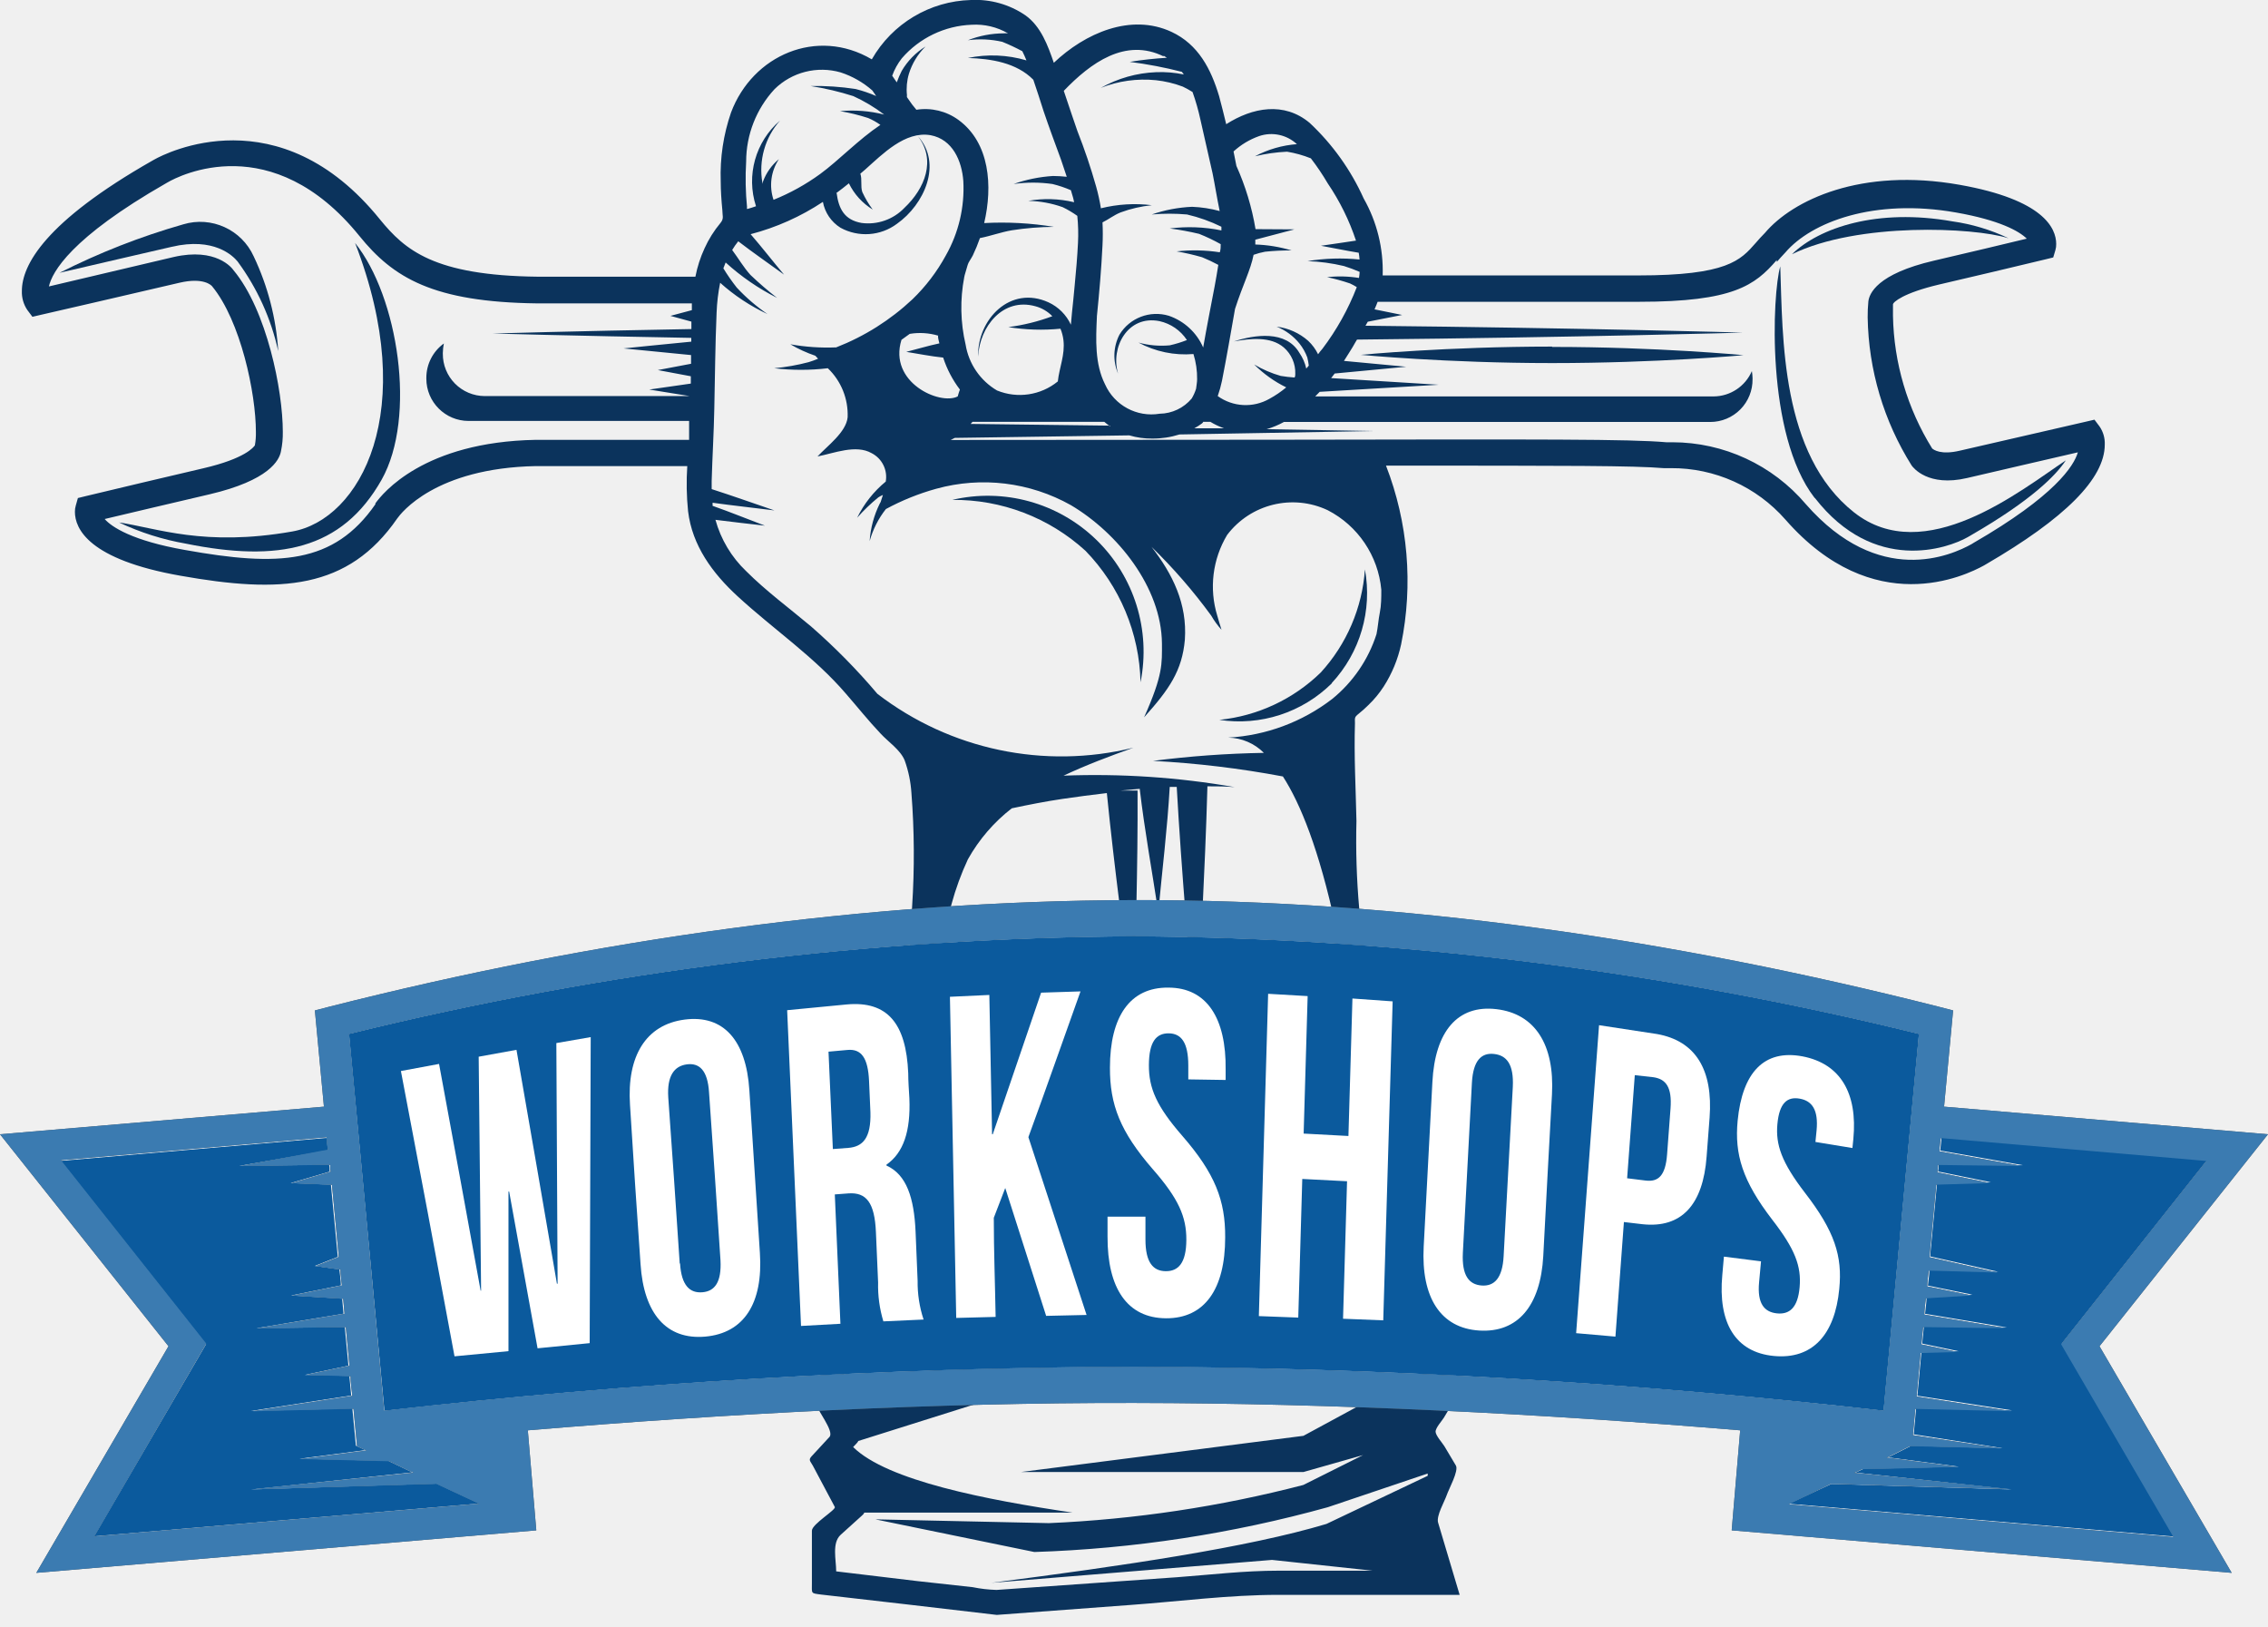
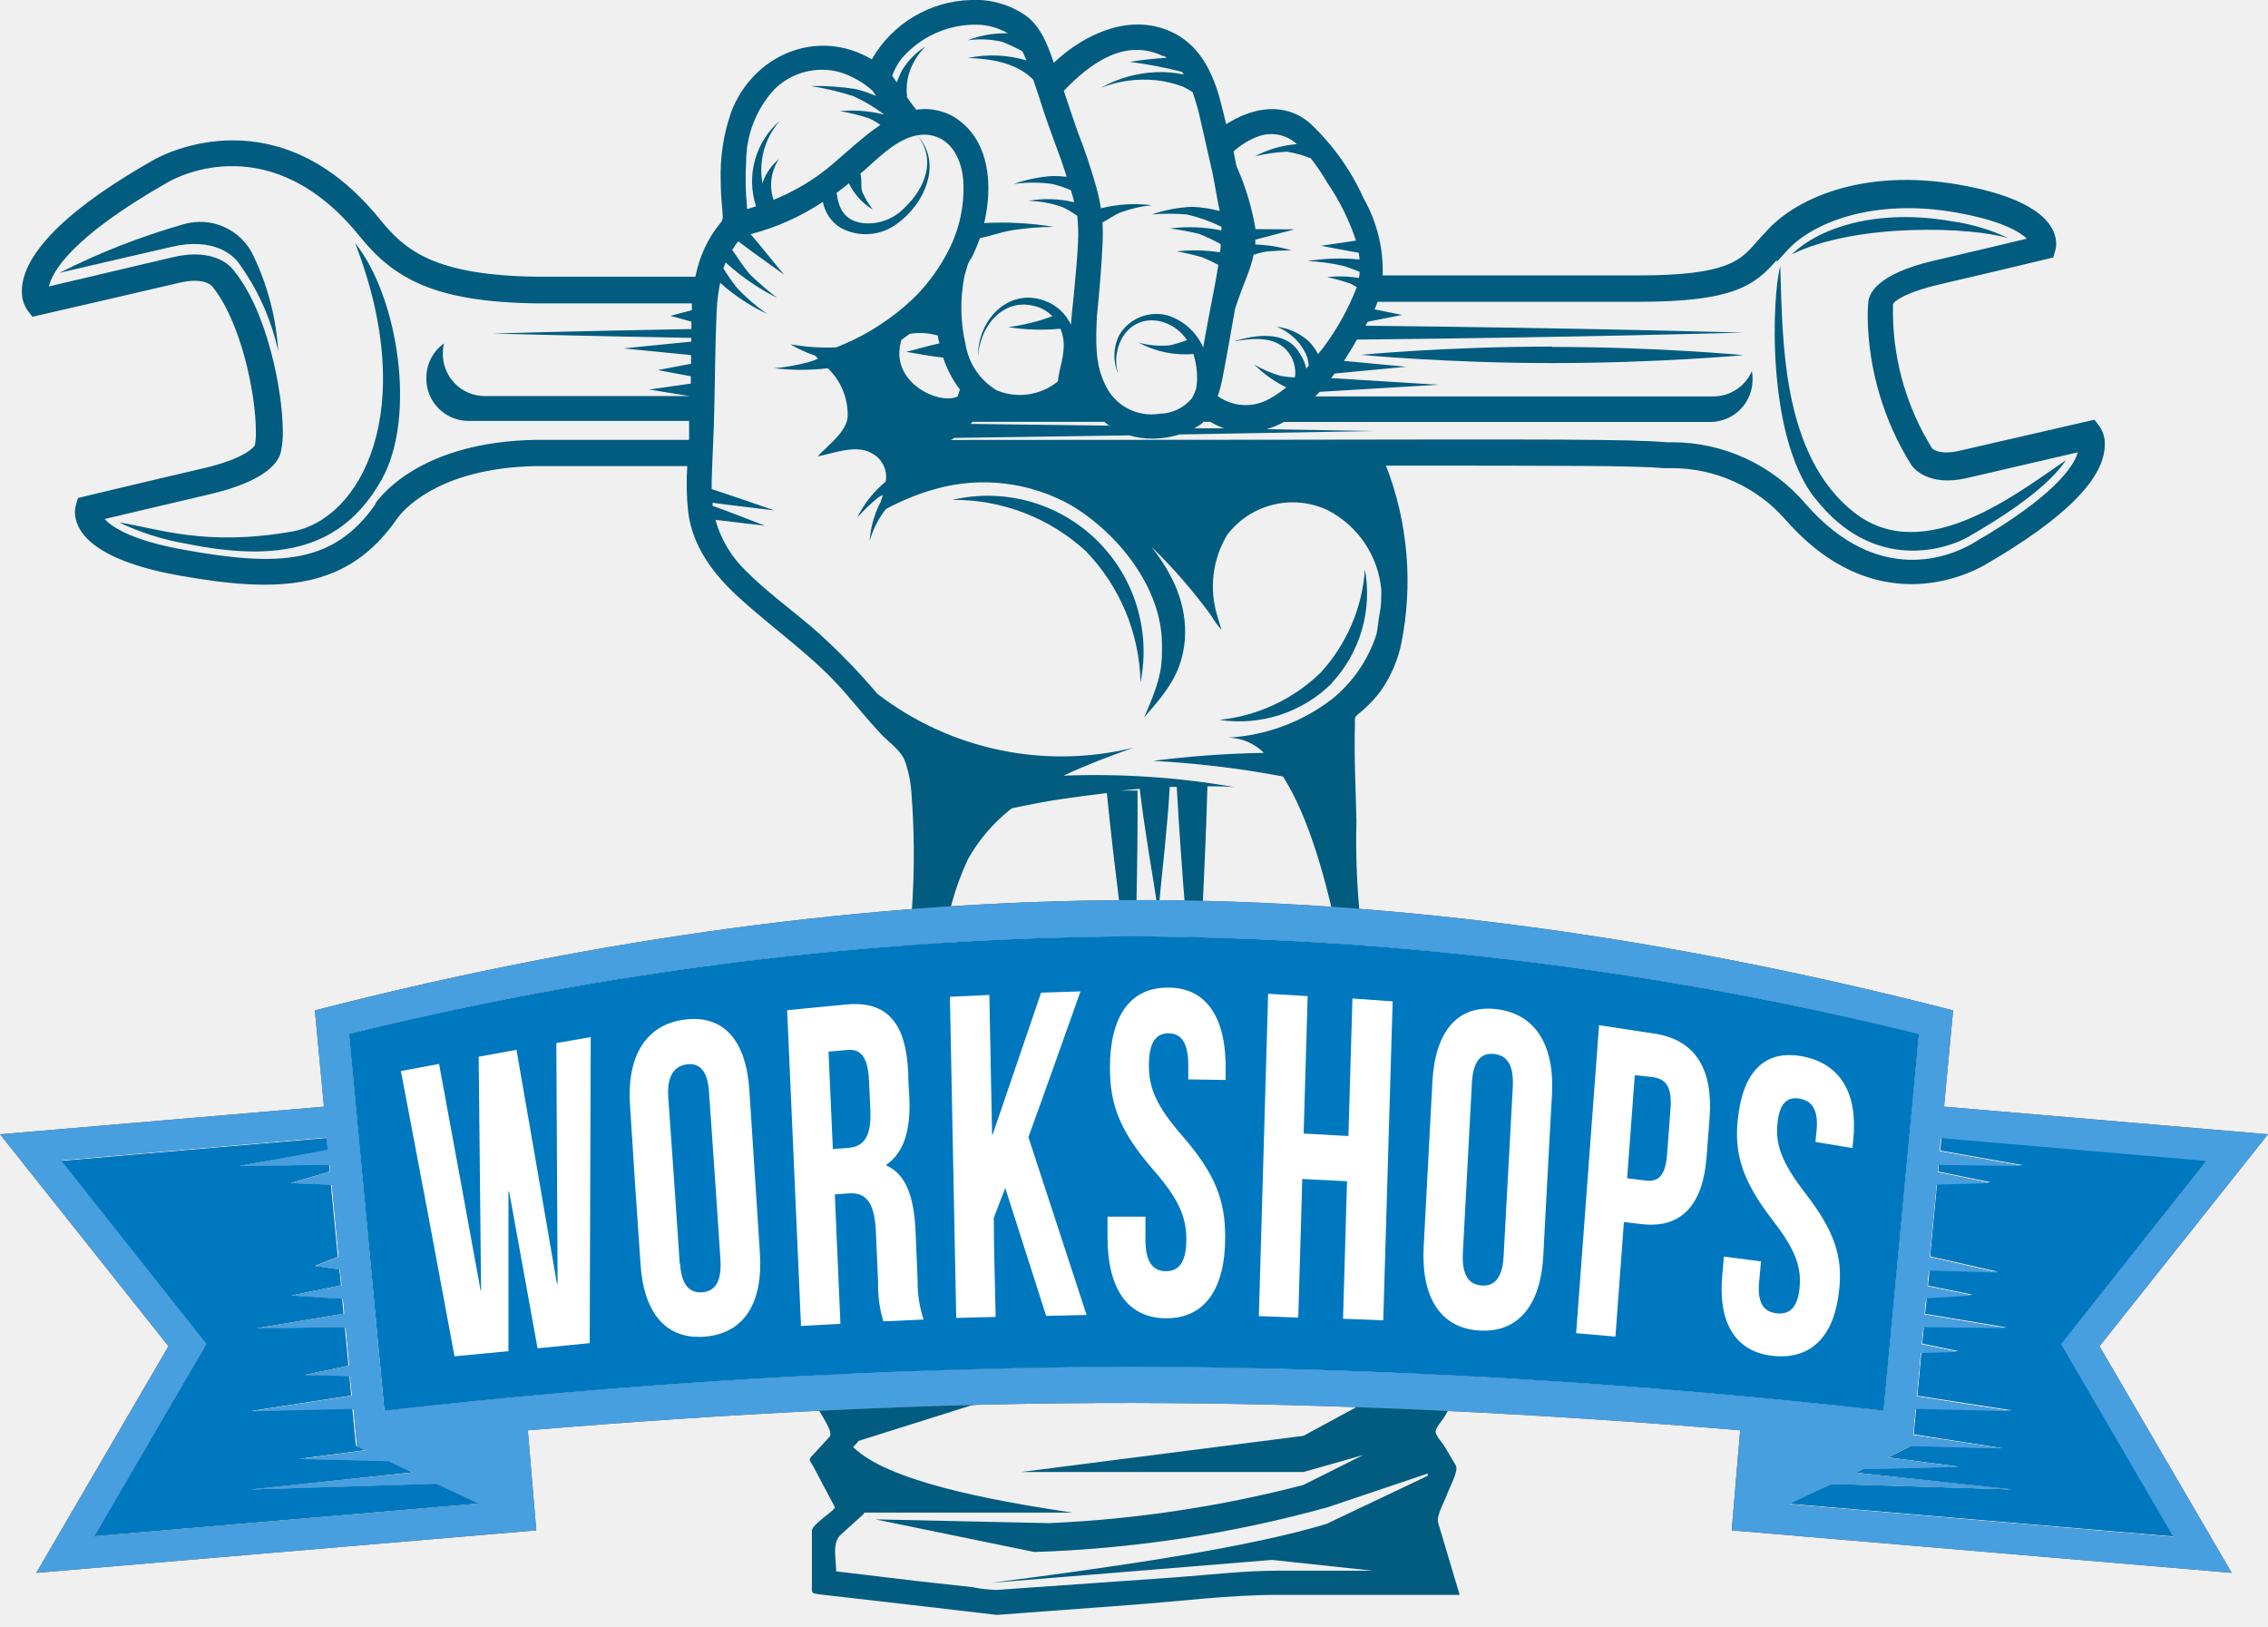
<svg xmlns="http://www.w3.org/2000/svg" id="workshops_logo" data-name="Workshops Logo" width="198" height="142" viewBox="0 0 198 142">
  <defs>
-     <style> .w-cls-1 { fill: none; } .w-cls-2 { fill: #0b335c; fill-rule: evenodd; } .w-cls-3 { fill: #fff; } .w-cls-4 { fill: #575756; } .w-cls-5 { fill: #0b5a9d; } .w-cls-6 { fill: #3b7bb1; } </style>
+     <style> .w-cls-1 { fill: none; } .w-cls-2 { fill: #025c7f; fill-rule: evenodd; } .w-cls-3 { fill: #fff; } .w-cls-4 { fill: #575756; } .w-cls-5 { fill: #0078bf; } .w-cls-6 { fill: #489fdf; } </style>
  </defs>
  <path class="w-cls-1" d="M0,0H198V142H0Z" />
  <g>
    <path class="w-cls-2" d="M76.11,5.18C71.33,2.36,65.7,4.81,63.82,9.82a16.62,16.62,0,0,0-.9,6c0,.83.06,1.66.14,2.49,0,.51.17.76-.17,1.16a9.68,9.68,0,0,0-1.38,2.2,10.72,10.72,0,0,0-.8,2.48c-7.18,0-12.14,0-13.77,0-9.06-.1-11.59-2.33-13.77-5-8.8-10.89-18.74-5.76-19.67-5.24l-.18.1C3.89,19.37,1.91,23.16,1.91,25.39a2.79,2.79,0,0,0,.47,1.66l.45.6.73-.17s9.06-2.08,12.1-2.8c2.13-.5,2.81.24,2.86.31C21,28,22.34,34.3,22.34,37.7a5.76,5.76,0,0,1-.09,1.17v0c-.1.15-.83,1.15-4.49,2-5.37,1.26-5.37,1.26-10.31,2.44l-.65.16-.18.64a1.79,1.79,0,0,0-.08.56c0,1.48,1.2,4.17,9.21,5.58,8.73,1.55,14.63,1.23,18.93-5,.32-.45,3.31-4.4,12.11-4.57H60a23.55,23.55,0,0,0,.07,3.94c.36,3,2.13,5.41,4.33,7.43,3.13,2.88,6.69,5.27,9.47,8.52l-.64-.75.64.75h0c1,1.15,1.94,2.33,3,3.45.67.73,1.74,1.43,2.11,2.35a10.33,10.33,0,0,1,.59,2.86,69.18,69.18,0,0,1,.06,9.87c-.39,8.56-1.29,17.09-2.27,25.6-.47,4.09-1,8.18-1.47,12.27l-3.4-.27c-.58-.05-.52,1.45-.61,1.91-.15.87-.31,1.74-.47,2.61a4.51,4.51,0,0,0-.21,1.19c.08.63,1.65,2.48,1.22,3l-1.58,1.71c-.29.32-.08.43.12.8l1.92,3.61c.13.25-2,1.49-2,2.07v4.57c0,.94-.11.88.77,1,5.13.59,10.25,1.17,15.37,1.78l11.69-.87c4.27-.31,8.59-.88,12.87-.88h15.85l-1.88-6.3c-.18-.59.56-1.84.75-2.4s1.07-2.13.8-2.59l-1-1.68c-.18-.29-.74-.91-.77-1.25s.58-1,.72-1.24c.31-.52.61-1,.91-1.57s.12-1.77.12-2.47v-3.11l-4.67.19c-1.17-10.75-2-21.54-3.13-32.29-.17-1.75-.39-3.49-.62-5.22a66.65,66.65,0,0,1-.24-7.61c-.06-2.84-.22-5.69-.13-8.53,0-.47-.07-.52.32-.83a10.24,10.24,0,0,0,.85-.76,9,9,0,0,0,1.34-1.62,11.2,11.2,0,0,0,1.52-3.68A27.78,27.78,0,0,0,121,40.64c16.08,0,21.62,0,24.24.22l.63,0a13.19,13.19,0,0,1,10,4.49c7.7,8.79,15.71,4.9,17.34,4l.17-.1c6.88-4,10.37-7.47,10.37-10.45a2.6,2.6,0,0,0-.45-1.57l-.45-.6-.73.17-11,2.53c-1.67.4-2.31-.07-2.44-.19a22.69,22.69,0,0,1-3.42-11.57c0-.47,0-.8,0-1s.91-1,4-1.73c4.87-1.14,4.87-1.14,9.34-2.21l.65-.16.19-.64a1.75,1.75,0,0,0,.07-.53h0c0-1.38-1.09-3.87-8.43-5.17-8.62-1.53-14.58,1.34-17,4.2-.29.29-.55.58-.8.87-1.33,1.52-2.48,2.84-10.27,2.84h-22.3a12.78,12.78,0,0,0-1.66-6.72,20.61,20.61,0,0,0-4.71-6.59c-2.24-1.88-5-1.35-7.29.11-.2-.82-.4-1.64-.62-2.45h0c-.7-2.34-1.8-4.51-4.16-5.61C98.71,1.13,94.72,2.9,92,5.48,91.49,4,90.88,2.3,89.51,1.33A7.73,7.73,0,0,0,84.77,0a10.28,10.28,0,0,0-8.66,5.18m48.76,114.14-11.08,6-24.67,3.16h24.67L119,127l-5.22,2.61a106.58,106.58,0,0,1-22.21,3.33l-15.15-.33,13.88,2.85a109.1,109.1,0,0,0,25.62-3.91l8.72-2.94a1.42,1.42,0,0,1,0,.2l-8.84,4.2c-6.83,2.05-17.63,3.64-29.26,5.14l24.51-2,8.78.94h-8.21c-3,0-5.9.35-8.84.57L87,138.77a12.16,12.16,0,0,1-2.08-.24L80.1,138,73,137.15c0-1-.39-2.48.39-3.19l1.86-1.68a.69.69,0,0,0,.21-.26H93.63c-7.5-1.11-16.17-2.78-19.15-5.72h0c.24-.27.4-.39.45-.53l14.19-4.47-9.72.6-6-.12c.09-.62.33-2.75.63-2.72l7.83.63,8.15.66a42.68,42.68,0,0,0,5.41-.25c9.79-.5,19.58-.89,29.37-1.27,0,.15,0,.32,0,.49M65.22,18.11a25.07,25.07,0,0,1-.08-4,9.32,9.32,0,0,1,2.48-6.33,5.9,5.9,0,0,1,5.77-1.46A7.87,7.87,0,0,1,76.16,7.9l.33.48a11.42,11.42,0,0,0-1.79-.61,22.4,22.4,0,0,0-3.92-.26,24.84,24.84,0,0,1,3.72.88A14.12,14.12,0,0,1,77.19,10a11.37,11.37,0,0,0-3.85-.3,17.17,17.17,0,0,1,2.45.6,5.63,5.63,0,0,1,1.07.6c-1.9,1.27-3.66,3.12-5.25,4.28a18.92,18.92,0,0,1-4.08,2.26A4.07,4.07,0,0,1,68,13.89a4.59,4.59,0,0,0-1.38,1.93,2.1,2.1,0,0,0-.06.24.93.93,0,0,1,0-.1,6.5,6.5,0,0,1,1.54-5.44A7,7,0,0,0,66,18c-.24.08-.48.17-.72.23l-.07,0a.68.68,0,0,1,0-.14M32.78,44c-3.64,5.25-8.46,5.47-16.64,4-4.56-.8-6.4-2-7-2.7,3.85-.92,4.25-1,9.17-2.16,5.15-1.21,6.08-2.95,6.22-3.76a7.58,7.58,0,0,0,.16-1.7c0-3.6-1.39-10.59-4.3-14.09-.14-.21-1.53-2-5.22-1.16L4.27,25c.28-1.25,1.9-4.24,10.22-9l.14-.08c1-.59,9.12-4.75,16.75,4.68,2.95,3.65,6.43,5.77,15.53,5.88,1.62,0,6.47,0,13.49,0l0,.59-1.87.5,1.83.5c0,.22,0,.44,0,.65-10.67.19-17.37.39-17.37.39s6.69.19,17.36.38v.33c-1.81.17-5.91.59-5.91.59l5.89.58c0,.26,0,.51,0,.76l-2.9.55,2.88.54c0,.21,0,.43,0,.64L56.68,34l3.53.57v0H42.31a3.67,3.67,0,0,1-3.65-3.7v-.07a4.48,4.48,0,0,1,.09-.82,3.7,3.7,0,0,0-1.53,3v.07a3.69,3.69,0,0,0,3.69,3.69H60.16v.46c0,.4,0,.79,0,1.19H46.76c-9.76.18-13.36,4.66-14,5.56m44.57-1.92a9.45,9.45,0,0,0-2.5,3.16,15.56,15.56,0,0,1,1.85-1.78,2.52,2.52,0,0,1,.4-.21c-.06.2-.13.41-.2.62,0,0-.06.09-.08.14a8.75,8.75,0,0,0-.88,3.27,8,8,0,0,1,1.42-2.8,21,21,0,0,1,4.39-1.77,15.55,15.55,0,0,1,11.76,1.43c4.07,2.41,7.91,7.16,7.95,12.08,0,1.74.11,2.71-1.56,6.44,2.2-2.45,3.32-4.07,3.56-6.77.22-3.14-1.07-5.74-2.91-8.11a47,47,0,0,1,5.21,6,7.26,7.26,0,0,0,.9,1.24c-.14-.43-.25-.83-.37-1.23a8.73,8.73,0,0,1,.86-7.05,7.18,7.18,0,0,1,8.78-2.16,8.7,8.7,0,0,1,4.68,6.94c0,.68,0,1.36-.13,2s-.16,1.26-.29,1.88A12,12,0,0,1,116.31,61a16.39,16.39,0,0,1-9.09,3.38,4.51,4.51,0,0,1,3.12,1.33,87.69,87.69,0,0,0-9.68.7A85.79,85.79,0,0,1,112,67.77c1.51,2.34,3.15,6.32,4.62,13.14,1.37,10.71,2.1,21.53,3.17,32.28.12,1.22.25,2.44.38,3.66l-1.24.05c-1.08-8.69-2.39-17.37-3.59-26,.34,8.71.57,17.43,1,26.14-4.29.17-8.59.31-12.88.53L93.6,118a32,32,0,0,1-4.27.08l-3.82-.3c-.22-4.14-.63-8.27-.94-12.4-.5,4.06-1.1,8.13-1.52,12.2l-.94-.08q.7-16,1.39-32.09c0-.75.07-1.49.1-2.23l-3.87,32.32-.22,1.79L78,117.21c0-.11,0-.24,0-.42.11-.92.23-1.84.34-2.77q.63-5.08,1.21-10.18c.3-2.71.6-5.42.87-8.14Q81.4,89.37,82.33,83A24.32,24.32,0,0,1,84.5,75a14.72,14.72,0,0,1,3.83-4.45c1.47-.31,2.93-.6,4.42-.82,1.29-.19,2.58-.36,3.88-.51C97.28,75.79,98.2,82.4,99,89c.11-6.68.35-13.36.31-20L97.81,69l1.69-.15c.42,3.6,1.08,7.19,1.62,10.77.34-3.64.79-7.29,1-10.94l.61,0c.42,7.55,1.12,15.1,1.68,22.65.33-7.56.79-15.13,1-22.7.79,0,1.58,0,2.38.07a71.07,71.07,0,0,0-14.94-1c2-.94,4-1.69,6.1-2.44A26.36,26.36,0,0,1,76.6,60.56a54.66,54.66,0,0,0-5.8-5.89c-1.89-1.59-3.91-3.07-5.66-4.82a9.79,9.79,0,0,1-2.68-4.48c1.44.19,2.88.34,4.32.51-1.52-.57-3-1.18-4.57-1.73,0-.09,0-.18,0-.27,1.79.25,3.6.44,5.4.67-1.83-.62-3.64-1.27-5.48-1.86,0-.24,0-.47,0-.71.06-2.11.19-4.22.23-6.33.06-2.78.08-5.57.2-8.36a16.18,16.18,0,0,1,.31-2.61A16.8,16.8,0,0,0,67,27.41a16,16,0,0,1-2.68-2.31,17.41,17.41,0,0,1-1.17-1.68c.06-.17.13-.34.2-.51A20.21,20.21,0,0,0,67.84,26,30.47,30.47,0,0,1,65.52,24c-.61-.67-1.06-1.46-1.6-2.18a6.48,6.48,0,0,1,.53-.76c1.3,1,2.67,1.94,4,2.91-1-1.18-1.92-2.38-2.92-3.53a21,21,0,0,0,6.31-2.82,3.38,3.38,0,0,0,1.54,2.26,4.57,4.57,0,0,0,4.93-.35c2.38-1.68,4-5.25,1.81-7.66,1.64,2.09.62,4.59-1.16,6.27a4.38,4.38,0,0,1-3.74,1.32c-1.51-.26-2-1.25-2.18-2.6H73c.37-.27.74-.56,1.11-.86a5.49,5.49,0,0,0,2.08,2.29,8.46,8.46,0,0,1-.91-1.53c-.17-.5,0-1.11-.17-1.6l.42-.36c1.51-1.34,3.48-3.38,5.71-3,1.93.36,2.73,2.25,2.86,4a11.86,11.86,0,0,1-1.53,6.5h0v0a15.84,15.84,0,0,1-2.91,3.82A20.69,20.69,0,0,1,73,30.32a18.43,18.43,0,0,1-4-.27,11.61,11.61,0,0,0,2.18,1l.24.26a8.22,8.22,0,0,1-.83.3,18.54,18.54,0,0,1-3,.53,19.81,19.81,0,0,0,4.68,0A5.62,5.62,0,0,1,74,36.42c-.13,1.31-1.79,2.51-2.63,3.42,1.44-.28,3.35-1.07,4.72-.29a2.33,2.33,0,0,1,1.23,2.52m4.57-12.75c0,.22.07.44.12.65-1,.21-1.93.5-2.89.74,1.06.17,2.14.39,3.22.5A9.43,9.43,0,0,0,83.8,34c-.07.18-.13.39-.19.6-1.55.8-6.07-1.22-4.91-4.94l.72-.52a5.57,5.57,0,0,1,2.5.16m15,7.85L84.74,37l.16-.18H96.41a6.12,6.12,0,0,0,.5.39m8.12-.39h.64a6.38,6.38,0,0,0,1.18.56l-2.58,0a5.67,5.67,0,0,0,.66-.42l.1-.1m50.09-14c.22-.25.44-.51.75-.83,2.26-2.64,7.74-4.75,14.91-3.48,3.79.67,5.49,1.62,6.16,2.28-3.29.79-3.74.9-8.1,1.92-5,1.16-5.66,2.9-5.73,3.57a13.17,13.17,0,0,0-.06,1.39,25.08,25.08,0,0,0,3.84,12.92c.14.19,1.43,1.89,4.85,1.09,2.07-.49,7.25-1.68,9.66-2.24-.34,1.18-2,3.8-9.1,7.9l-.16.1c-1.78,1-8.09,3.83-14.49-3.48A15.3,15.3,0,0,0,146,38.6l-.53,0c-3.19-.28-10.35-.26-34.09-.22L83,38.4l.35-.18L98.59,38a6.83,6.83,0,0,0,2,.28,7.72,7.72,0,0,0,2.38-.36l17-.3-9.39-.16a7.65,7.65,0,0,0,1.51-.63h37.22A3.69,3.69,0,0,0,153,33.09V33a4.07,4.07,0,0,0-.06-.61,3.66,3.66,0,0,1-3.34,2.21H114.82l.39-.4,10.39-.62L116.21,33c.11-.13.21-.26.31-.4l6.24-.59-5.43-.51h0c.09-.15.8-1.24,1-1.63l.14-.23c19.77-.2,33.69-.61,33.69-.61s-13.57-.4-32.95-.6c.06-.12.13-.23.2-.35l3-.59L120,27c.1-.21.18-.44.27-.66h22.84c8.22,0,10.1-1.44,12-3.64M113.24,12.58a9.31,9.31,0,0,0-3.68,1.06,14.77,14.77,0,0,1,2.8-.4,9.87,9.87,0,0,1,2.08.58A20.72,20.72,0,0,1,115.91,16,20.33,20.33,0,0,1,118.38,21c-1,.14-2,.31-3.06.45,1.1.2,2.2.43,3.3.61a5.93,5.93,0,0,1,.07.59,17.37,17.37,0,0,0-4.54.14,16.22,16.22,0,0,1,3.18.43,13.24,13.24,0,0,1,1.37.51,4.78,4.78,0,0,1-.06.53,10.28,10.28,0,0,0-2.78-.07,17.09,17.09,0,0,1,2,.55,5.54,5.54,0,0,1,.59.32,22.14,22.14,0,0,1-3,5.38,5.3,5.3,0,0,0-.38.48,4.05,4.05,0,0,0-.86-1.17,5.09,5.09,0,0,0-2.76-1.24,4.91,4.91,0,0,1,2,1.48,4.38,4.38,0,0,1,.68,1.21,5.68,5.68,0,0,1,.13.71l-.22.26a3.88,3.88,0,0,0-.6-1.37c-1.17-2-3.89-1.59-5.72-1,1.39-.25,3.2-.47,4.36.53a2.92,2.92,0,0,1,1,2.3c0,.11,0,.21-.06.32a12.1,12.1,0,0,1-1.21-.14,9.77,9.77,0,0,1-2.32-1,10.44,10.44,0,0,0,2.8,2,8.93,8.93,0,0,1-1.47,1,4.18,4.18,0,0,1-4.51-.24,10.51,10.51,0,0,0,.37-1.33c.41-2.08.77-4.18,1.14-6.28.7-2.16,1.36-3.39,1.62-4.72v0a6.53,6.53,0,0,1,1-.27,19.91,19.91,0,0,1,2.32-.11,12.28,12.28,0,0,0-3.17-.52c0-.14,0-.29,0-.42,1.14-.29,2.28-.61,3.42-.9L109.61,20a22.54,22.54,0,0,0-1.67-5.52c-.08-.42-.16-.84-.25-1.26a6.54,6.54,0,0,1,2.23-1.34,3.28,3.28,0,0,1,3.32.72M101.57,4.85a3,3,0,0,1,.3.19c-1.08.07-2.15.18-3.24.36a37.24,37.24,0,0,1,4.55.87h0a2,2,0,0,1,.17.23,9.82,9.82,0,0,0-2.42-.2A10.69,10.69,0,0,0,96.1,7.67,10.27,10.27,0,0,1,100.91,7a9.58,9.58,0,0,1,2.35.56,8.27,8.27,0,0,1,.85.47,19.47,19.47,0,0,1,.69,2.42c.36,1.56.7,3.12,1.06,4.68.1.53.21,1.07.3,1.61s.21,1.11.32,1.68a10.72,10.72,0,0,0-2.41-.37,12.4,12.4,0,0,0-3.52.67,17.59,17.59,0,0,1,3.08,0,14,14,0,0,1,3,1.07c0,.11,0,.21,0,.32a13.85,13.85,0,0,0-4.51-.17,25,25,0,0,1,2.56.47,15.6,15.6,0,0,1,1.89.9c0,.23,0,.47-.08.71a14.37,14.37,0,0,0-3.77-.08,21,21,0,0,1,2.22.51,14.17,14.17,0,0,1,1.42.67c-.1.62-.2,1.25-.32,1.87-.34,1.78-.69,3.55-1,5.34a5.07,5.07,0,0,0-3-2.77,3.77,3.77,0,0,0-4.31,1.65,4,4,0,0,0-.12,3.4c-.68-2.27.83-5.14,3.62-4.58a3.86,3.86,0,0,1,2.39,1.65,10,10,0,0,1-1.5.46,7.64,7.64,0,0,1-2.73-.24,8.6,8.6,0,0,0,4.8,1,7.06,7.06,0,0,1,.32,2.2c0,.26-.06.55-.09.83a4.08,4.08,0,0,1-.38.85,3.72,3.72,0,0,1-2.8,1.33,4.43,4.43,0,0,1-4.77-2.57c-.9-1.79-.8-3.92-.71-5.87v-.06c.21-2.06.39-4.14.49-6.2a19.58,19.58,0,0,0,0-2c.53-.26,1-.64,1.58-.87a11.06,11.06,0,0,1,2.73-.63,12.24,12.24,0,0,0-4.45.27,16.52,16.52,0,0,0-.42-1.91c-.46-1.63-1-3.23-1.63-4.83-.12-.31-.73-2.16-1.19-3.51,2.34-2.44,5.38-4.66,8.73-3M88,2.91s0,0,0,0a2.58,2.58,0,0,0-.4,0,8.67,8.67,0,0,0-3.1.6,8.41,8.41,0,0,1,3,.14,17.47,17.47,0,0,1,1.75.82c.13.26.25.53.36.8a10.48,10.48,0,0,0-5.11-.21c2,.06,4.25.41,5.71,1.9.31.91.61,1.83.9,2.75h0c.48,1.42,1,2.81,1.52,4.23.17.49.34,1,.5,1.49a11.73,11.73,0,0,0-1.2-.07,12.68,12.68,0,0,0-3.44.7,12,12,0,0,1,3.39,0,10.15,10.15,0,0,1,1.61.54c.07.23.14.45.2.68s.05.24.08.37a9.81,9.81,0,0,0-4-.12,9.62,9.62,0,0,1,3,.55,8.8,8.8,0,0,1,1.28.76,15.28,15.28,0,0,1,.06,2.36c-.06,1.24-.17,2.48-.29,3.72h0q-.06.61-.12,1.26-.12,1.08-.21,2.16a4,4,0,0,0-1.95-1.95c-3.35-1.53-6.23,1.5-6.15,4.73.14-2.61,2.16-5.18,5-4.39a3.19,3.19,0,0,1,1.48.87,17.41,17.41,0,0,1-3.84.95,17.81,17.81,0,0,0,4.55.14,3.75,3.75,0,0,1,.26,1c.15,1.28-.36,2.38-.49,3.6a5.25,5.25,0,0,1-5.31.79,5.71,5.71,0,0,1-2.74-4,14.09,14.09,0,0,1-.12-5.89c0-.1.25-.86.3-1.07s.31-.55.45-.83a14.86,14.86,0,0,0,.62-1.51c.93-.18,1.84-.52,2.78-.68a25.14,25.14,0,0,1,3.68-.3,28.34,28.34,0,0,0-6.09-.33c.76-3.23.49-7-2.24-9A4.93,4.93,0,0,0,80,9.58c-.11-.16-.29-.34-.38-.47l-.44-.63a.55.55,0,0,1,0-.17,4.73,4.73,0,0,1,.17-1.87A5.68,5.68,0,0,1,80.8,4.06a6.15,6.15,0,0,0-2.08,2.13,8.85,8.85,0,0,0-.43,1l-.4-.58a5.42,5.42,0,0,1,.84-1.52,8.48,8.48,0,0,1,6.1-2.93A5.65,5.65,0,0,1,88,2.91" />
    <path class="w-cls-2" d="M175.32,20.78a16.84,16.84,0,0,0-4.88-1.46c-6.55-1.16-11.62.55-14,2.87,5.78-2.82,15.9-2.34,18.85-1.41" />
    <path class="w-cls-2" d="M158.44,43.46c5.18,6.66,11.6,4.42,13.35,3.42l.31-.18c5.28-3.05,7.4-5.23,8.25-6.52-4,2.67-12.33,9.4-18.49,4.54-6.41-5.06-6.22-15.26-6.44-21.47-.69,2.35-1.29,14.68,3,20.21" />
    <path class="w-cls-2" d="M31,21.21c5.69,14.71.42,24.14-5.49,25.18-7.69,1.35-11.81-.3-15.12-.79a22.89,22.89,0,0,0,5.84,1.85c8.05,1.63,13.61.56,17.08-5.57,3.09-5.48,1.44-16-2.31-20.67" />
    <path class="w-cls-2" d="M16,19.58a61,61,0,0,0-10.8,4.23C8.12,23.14,12.94,22,15,21.54c3.67-.86,5.33.78,5.74,1.28h0a20.64,20.64,0,0,1,3.55,7.83,22.55,22.55,0,0,0-2.14-8.27A5.13,5.13,0,0,0,16,19.58" />
    <path class="w-cls-2" d="M135.5,30.25c-9.23,0-16.7.72-16.7.72s7.47.72,16.7.72S152.21,31,152.21,31s-7.48-.72-16.71-.72" />
    <path class="w-cls-2" d="M116.27,59.61a11.5,11.5,0,0,0,2.89-9.91,14.84,14.84,0,0,1-3.86,9,14.83,14.83,0,0,1-8.85,4.13,11.49,11.49,0,0,0,9.82-3.19" />
    <path class="w-cls-2" d="M99.57,59.55A13.6,13.6,0,0,0,83.13,43.63a17,17,0,0,1,11.63,4.44,17,17,0,0,1,4.81,11.48" />
  </g>
  <g>
    <g>
      <g>
        <path class="w-cls-3" d="M38.1,129.49,21.93,130,36,128.51l-2.09-1-7.75-.19,5.74-.75-.83-.39c-.1-1.08-.2-2.16-.31-3.25l-8.84.22,8.74-1.35c-.06-.57-.11-1.14-.16-1.71L26.62,120l3.8-.8c-.1-1.12-.21-2.25-.32-3.38l-7.71.11,7.6-1.27-.12-1.31-4.45-.28,4.34-.88c0-.46-.09-.93-.13-1.39l-2.14-.31,2-.79-.6-6.3-3.51-.14,3.4-1c0-.2,0-.4-.05-.6l-7.82.1,7.7-1.36c0-.36-.07-.72-.11-1.08l-23.19,2,12.68,16L8.22,134.09l33.6-2.86Z" />
        <path class="w-cls-3" d="M180,117.26l12.68-16-23.19-2c0,.39-.08.77-.11,1.16l7.23,1.28-7.35-.09-.06.64,4.6.94-4.7.14-.6,6.33,5.94,1.34-6-.17c0,.46-.09.92-.13,1.38l3.88.79-4,.25c0,.47-.09.94-.13,1.42l7.15,1.19-7.25-.1-.15,1.51,3.16.66-3.23.09c-.12,1.26-.24,2.53-.35,3.8l8.28,1.28-8.39-.2-.21,2.29,7.76,1.21-8-.2-2,1,6.17.81s-6.58.17-8.33.2l-.68.32L175.61,130l-15.74-.48-3.69,1.73,33.6,2.86Z" />
        <path class="w-cls-4" d="M198,99l-28.28-2.41c.26-2.81.53-5.61.79-8.4l-1.36-.35C146.09,82,122.42,78.51,99,78.56S51.91,82,28.85,87.84l-1.36.35c.26,2.79.53,5.59.79,8.4L0,99l14.71,18.5L3.17,137.28l43.65-3.71-.74-8.73c17.59-1.47,35.33-2.42,52.92-2.39s35.33.92,52.92,2.39l-.74,8.73,43.65,3.71L183.29,117.5ZM18,117.26l-12.68-16,23.19-2c0,.36.07.72.11,1.08L21,101.77l7.82-.1c0,.2,0,.4.05.6l-3.4,1,3.51.14.6,6.3-2,.79,2.14.31c0,.46.09.93.13,1.39l-4.34.88,4.45.28.12,1.31-7.6,1.27,7.71-.11c.11,1.13.22,2.26.32,3.38l-3.8.8,3.89.11c0,.57.1,1.14.16,1.71l-8.74,1.35,8.84-.22c.11,1.09.21,2.17.31,3.25l.83.39-5.74.75,7.75.19,2.09,1L21.93,130l16.17-.49,3.72,1.74-33.6,2.86Zm15.53,5.87Q32,106.5,30.47,90.24A293.47,293.47,0,0,1,99,81.72a293.47,293.47,0,0,1,68.53,8.52q-1.53,16.24-3.09,32.89A606.78,606.78,0,0,0,99,119.28,606.78,606.78,0,0,0,33.56,123.13Zm126.31,6.37,15.74.48-13.71-1.43.68-.32c1.75,0,8.33-.2,8.33-.2l-6.17-.81,2-1,8,.2L167,125.26l.21-2.29,8.39.2-8.28-1.28c.11-1.27.23-2.54.35-3.8l3.23-.09-3.16-.66.15-1.51,7.25.1L168,114.74c0-.48.09-.95.13-1.42l4-.25-3.88-.79c0-.46.09-.92.13-1.38l6,.17-5.94-1.34.6-6.33,4.7-.14-4.6-.94.06-.64,7.35.09-7.23-1.28c0-.39.07-.77.11-1.16l23.19,2-12.68,16,9.81,16.83-33.6-2.86Z" />
        <path class="w-cls-3" d="M99,119.28a606.78,606.78,0,0,1,65.44,3.85q1.56-16.63,3.09-32.89A293.47,293.47,0,0,0,99,81.72a293.47,293.47,0,0,0-68.53,8.52q1.53,16.24,3.09,32.89A606.78,606.78,0,0,1,99,119.28Z" />
      </g>
      <g>
        <path class="w-cls-5" d="M38.1,129.49,21.93,130,36,128.51l-2.09-1-7.75-.19,5.74-.75-.83-.39c-.1-1.08-.2-2.16-.31-3.25l-8.84.22,8.74-1.35c-.06-.57-.11-1.14-.16-1.71L26.62,120l3.8-.8c-.1-1.12-.21-2.25-.32-3.38l-7.71.11,7.6-1.27-.12-1.31-4.45-.28,4.34-.88c0-.46-.09-.93-.13-1.39l-2.14-.31,2-.79-.6-6.3-3.51-.14,3.4-1c0-.2,0-.4-.05-.6l-7.82.1,7.7-1.36c0-.36-.07-.72-.11-1.08l-23.19,2,12.68,16L8.22,134.09l33.6-2.86Z" />
        <path class="w-cls-5" d="M180,117.26l12.68-16-23.19-2c0,.39-.08.77-.11,1.16l7.23,1.28-7.35-.09-.06.64,4.6.94-4.7.14-.6,6.33,5.94,1.34-6-.17c0,.46-.09.92-.13,1.38l3.88.79-4,.25c0,.47-.09.94-.13,1.42l7.15,1.19-7.25-.1-.15,1.51,3.16.66-3.23.09c-.12,1.26-.24,2.53-.35,3.8l8.28,1.28-8.39-.2-.21,2.29,7.76,1.21-8-.2-2,1,6.17.81s-6.58.17-8.33.2l-.68.32L175.61,130l-15.74-.48-3.69,1.73,33.6,2.86Z" />
        <path class="w-cls-6" d="M198,99l-28.28-2.41c.26-2.81.53-5.61.79-8.4l-1.36-.35C146.09,82,122.42,78.51,99,78.56S51.91,82,28.85,87.84l-1.36.35c.26,2.79.53,5.59.79,8.4L0,99l14.71,18.5L3.17,137.28l43.65-3.71-.74-8.73c17.59-1.47,35.33-2.42,52.92-2.39s35.33.92,52.92,2.39l-.74,8.73,43.65,3.71L183.29,117.5ZM18,117.26l-12.68-16,23.19-2c0,.36.07.72.11,1.08L21,101.77l7.82-.1c0,.2,0,.4.05.6l-3.4,1,3.51.14.6,6.3-2,.79,2.14.31c0,.46.09.93.13,1.39l-4.34.88,4.45.28.12,1.31-7.6,1.27,7.71-.11c.11,1.13.22,2.26.32,3.38l-3.8.8,3.89.11c0,.57.1,1.14.16,1.71l-8.74,1.35,8.84-.22c.11,1.09.21,2.17.31,3.25l.83.39-5.74.75,7.75.19,2.09,1L21.93,130l16.17-.49,3.72,1.74-33.6,2.86Zm15.53,5.87Q32,106.5,30.47,90.24A293.47,293.47,0,0,1,99,81.72a293.47,293.47,0,0,1,68.53,8.52q-1.53,16.24-3.09,32.89A606.78,606.78,0,0,0,99,119.28,606.78,606.78,0,0,0,33.56,123.13Zm126.31,6.37,15.74.48-13.71-1.43.68-.32c1.75,0,8.33-.2,8.33-.2l-6.17-.81,2-1,8,.2L167,125.26l.21-2.29,8.39.2-8.28-1.28c.11-1.27.23-2.54.35-3.8l3.23-.09-3.16-.66.15-1.51,7.25.1L168,114.74c0-.48.09-.95.13-1.42l4-.25-3.88-.79c0-.46.09-.92.13-1.38l6,.17-5.94-1.34.6-6.33,4.7-.14-4.6-.94.06-.64,7.35.09-7.23-1.28c0-.39.07-.77.11-1.16l23.19,2-12.68,16,9.81,16.83-33.6-2.86Z" />
        <path class="w-cls-5" d="M99,119.28a606.78,606.78,0,0,1,65.44,3.85q1.56-16.63,3.09-32.89A293.47,293.47,0,0,0,99,81.72a293.47,293.47,0,0,0-68.53,8.52q1.53,16.24,3.09,32.89A606.78,606.78,0,0,1,99,119.28Z" />
      </g>
    </g>
    <g>
      <path class="w-cls-3" d="M44.45,104h-.06l0,13.93-4.71.45Q37.34,105.7,35,93.48l3.33-.62q1.81,9.77,3.63,19.79H42l-.21-20.42,3.3-.6q1.76,10.09,3.53,20.41h.06q-.06-10.52-.11-21l3-.52-.09,26.71-4.55.45Q45.68,110.75,44.45,104Z" />
      <path class="w-cls-3" d="M55,96.43c-.28-4.26,1.39-7,4.77-7.44s5.37,1.79,5.65,6.16q.47,7.09.92,14.21c.29,4.39-1.39,7-4.77,7.3s-5.37-2-5.65-6.33Q55.43,103.37,55,96.43Zm4.37,13.85c.12,1.93.86,2.6,1.95,2.51S63,111.9,62.9,110q-.48-7.35-1-14.66c-.12-1.94-.86-2.59-1.95-2.44s-1.73,1-1.61,2.88Q58.86,103,59.34,110.28Z" />
      <path class="w-cls-3" d="M77.12,115.33a10.76,10.76,0,0,1-.46-3.4c-.06-1.46-.13-2.92-.19-4.38-.11-2.59-.84-3.5-2.4-3.39l-1.19.09c.16,3.76.33,7.52.49,11.29l-3.44.19q-.6-13.82-1.21-27.56l5.19-.5c3.57-.33,5.2,1.66,5.38,6,0,.73.06,1.46.1,2.19.12,2.88-.52,4.76-2,5.79v.08c1.76.79,2.41,2.83,2.54,5.75l.18,4.31a10.35,10.35,0,0,0,.52,3.38ZM72.33,91.79c.13,2.83.25,5.66.38,8.5l1.34-.1c1.28-.1,2-.87,1.94-3.1l-.12-2.74c-.09-2-.66-2.82-1.88-2.71Z" />
      <path class="w-cls-3" d="M87.76,103.69c-.33.87-.67,1.74-1,2.6,0,2.89.11,5.77.16,8.65l-3.44.09L82.93,87l3.44-.16L86.61,99h.06l4.22-12.36,3.44-.11c-1.52,4.24-3,8.49-4.55,12.72q2.53,7.74,5.08,15.52l-3.53.08Q89.55,109.25,87.76,103.69Z" />
      <path class="w-cls-3" d="M102,86.2c3.35,0,5.06,2.66,5,7.17v.89l-3.26-.05V93c0-2-.61-2.8-1.71-2.81s-1.72.75-1.73,2.77.67,3.6,2.91,6.17c2.87,3.3,3.77,5.65,3.75,8.87,0,4.51-1.79,7.08-5.17,7.06s-5.12-2.62-5.1-7.14v-1.73H100c0,.68,0,1.35,0,2,0,2,.67,2.75,1.77,2.76s1.79-.71,1.8-2.73-.68-3.6-2.92-6.16c-2.86-3.29-3.76-5.64-3.75-8.87C96.9,88.74,98.64,86.16,102,86.2Z" />
      <path class="w-cls-3" d="M113.34,115l-3.44-.13.81-28.13,3.45.2q-.18,6-.35,12l3.91.21q.18-6,.35-12l3.51.25q-.42,13.9-.82,27.84l-3.51-.14q.18-6,.35-12l-3.91-.2Q113.51,109,113.34,115Z" />
      <path class="w-cls-3" d="M125.05,94.44c.23-4.43,2.21-6.76,5.59-6.36s5.08,3.1,4.85,7.43q-.39,7-.76,14.12c-.24,4.34-2.22,6.71-5.59,6.5s-5.08-2.88-4.85-7.31Q124.67,101.62,125.05,94.44Zm2.66,14.91c-.1,2,.55,2.77,1.64,2.85s1.82-.62,1.92-2.57q.4-7.39.8-14.76c.1-2-.55-2.76-1.64-2.88s-1.82.55-1.93,2.51Q128.11,101.93,127.71,109.35Z" />
      <path class="w-cls-3" d="M149.25,97.55c-.09,1.14-.17,2.27-.26,3.4-.31,4.18-2.17,6.27-5.6,5.9l-1.62-.19c-.25,3.35-.49,6.7-.74,10l-3.43-.3q1-13.5,2-26.88l5.05.77C148.05,90.85,149.56,93.39,149.25,97.55Zm-6.53-3.71c-.22,3-.45,6-.67,9l1.62.2c1.09.13,1.73-.4,1.87-2.29l.3-4c.14-1.88-.41-2.57-1.5-2.73Z" />
      <path class="w-cls-3" d="M157.36,92.2c3.33.64,4.82,3.24,4.44,7.21l-.08.79-3.23-.53.1-1c.17-1.8-.39-2.59-1.48-2.78s-1.77.39-1.94,2.21.38,3.37,2.4,6c2.59,3.35,3.29,5.52,3,8.4-.38,4-2.35,6.17-5.71,5.85s-4.89-2.89-4.5-7.07c.05-.53.09-1.06.14-1.6l3.24.41c-.06.61-.11,1.23-.17,1.84-.17,1.84.45,2.58,1.54,2.7s1.84-.46,2-2.28-.38-3.31-2.41-5.92c-2.58-3.37-3.28-5.67-3-8.62C152.11,93.61,154,91.57,157.36,92.2Z" />
    </g>
  </g>
</svg>
